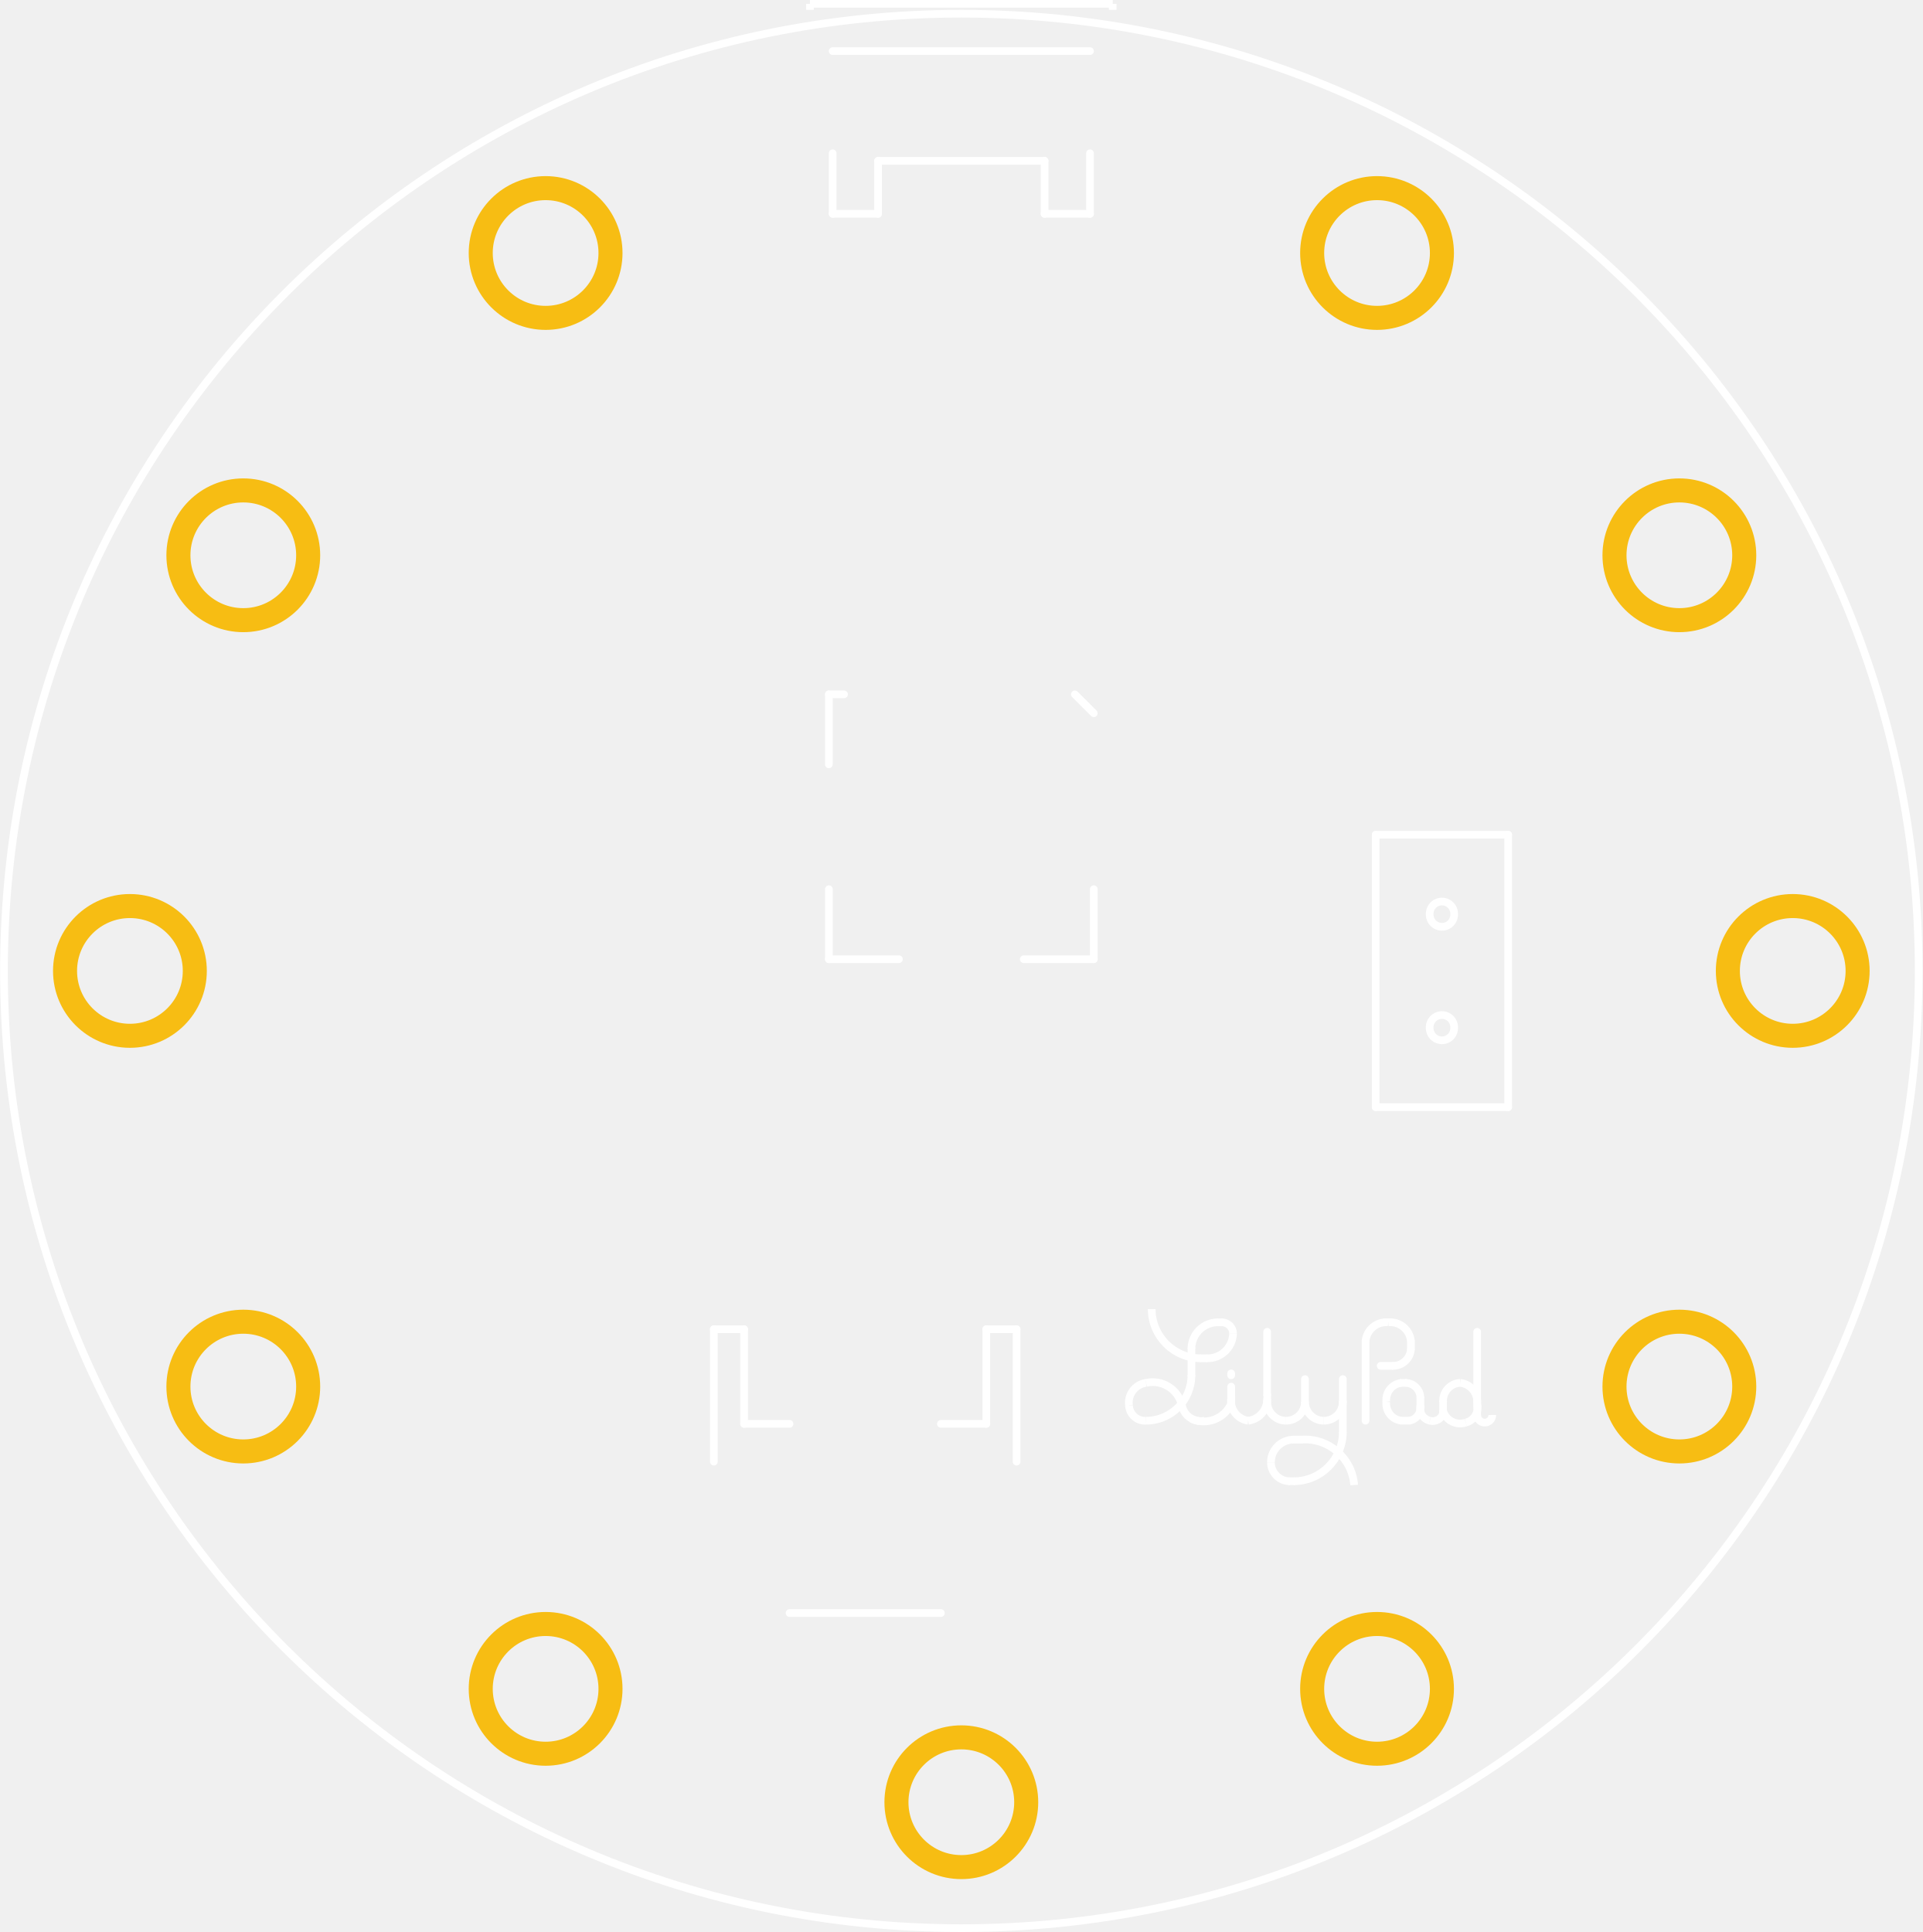
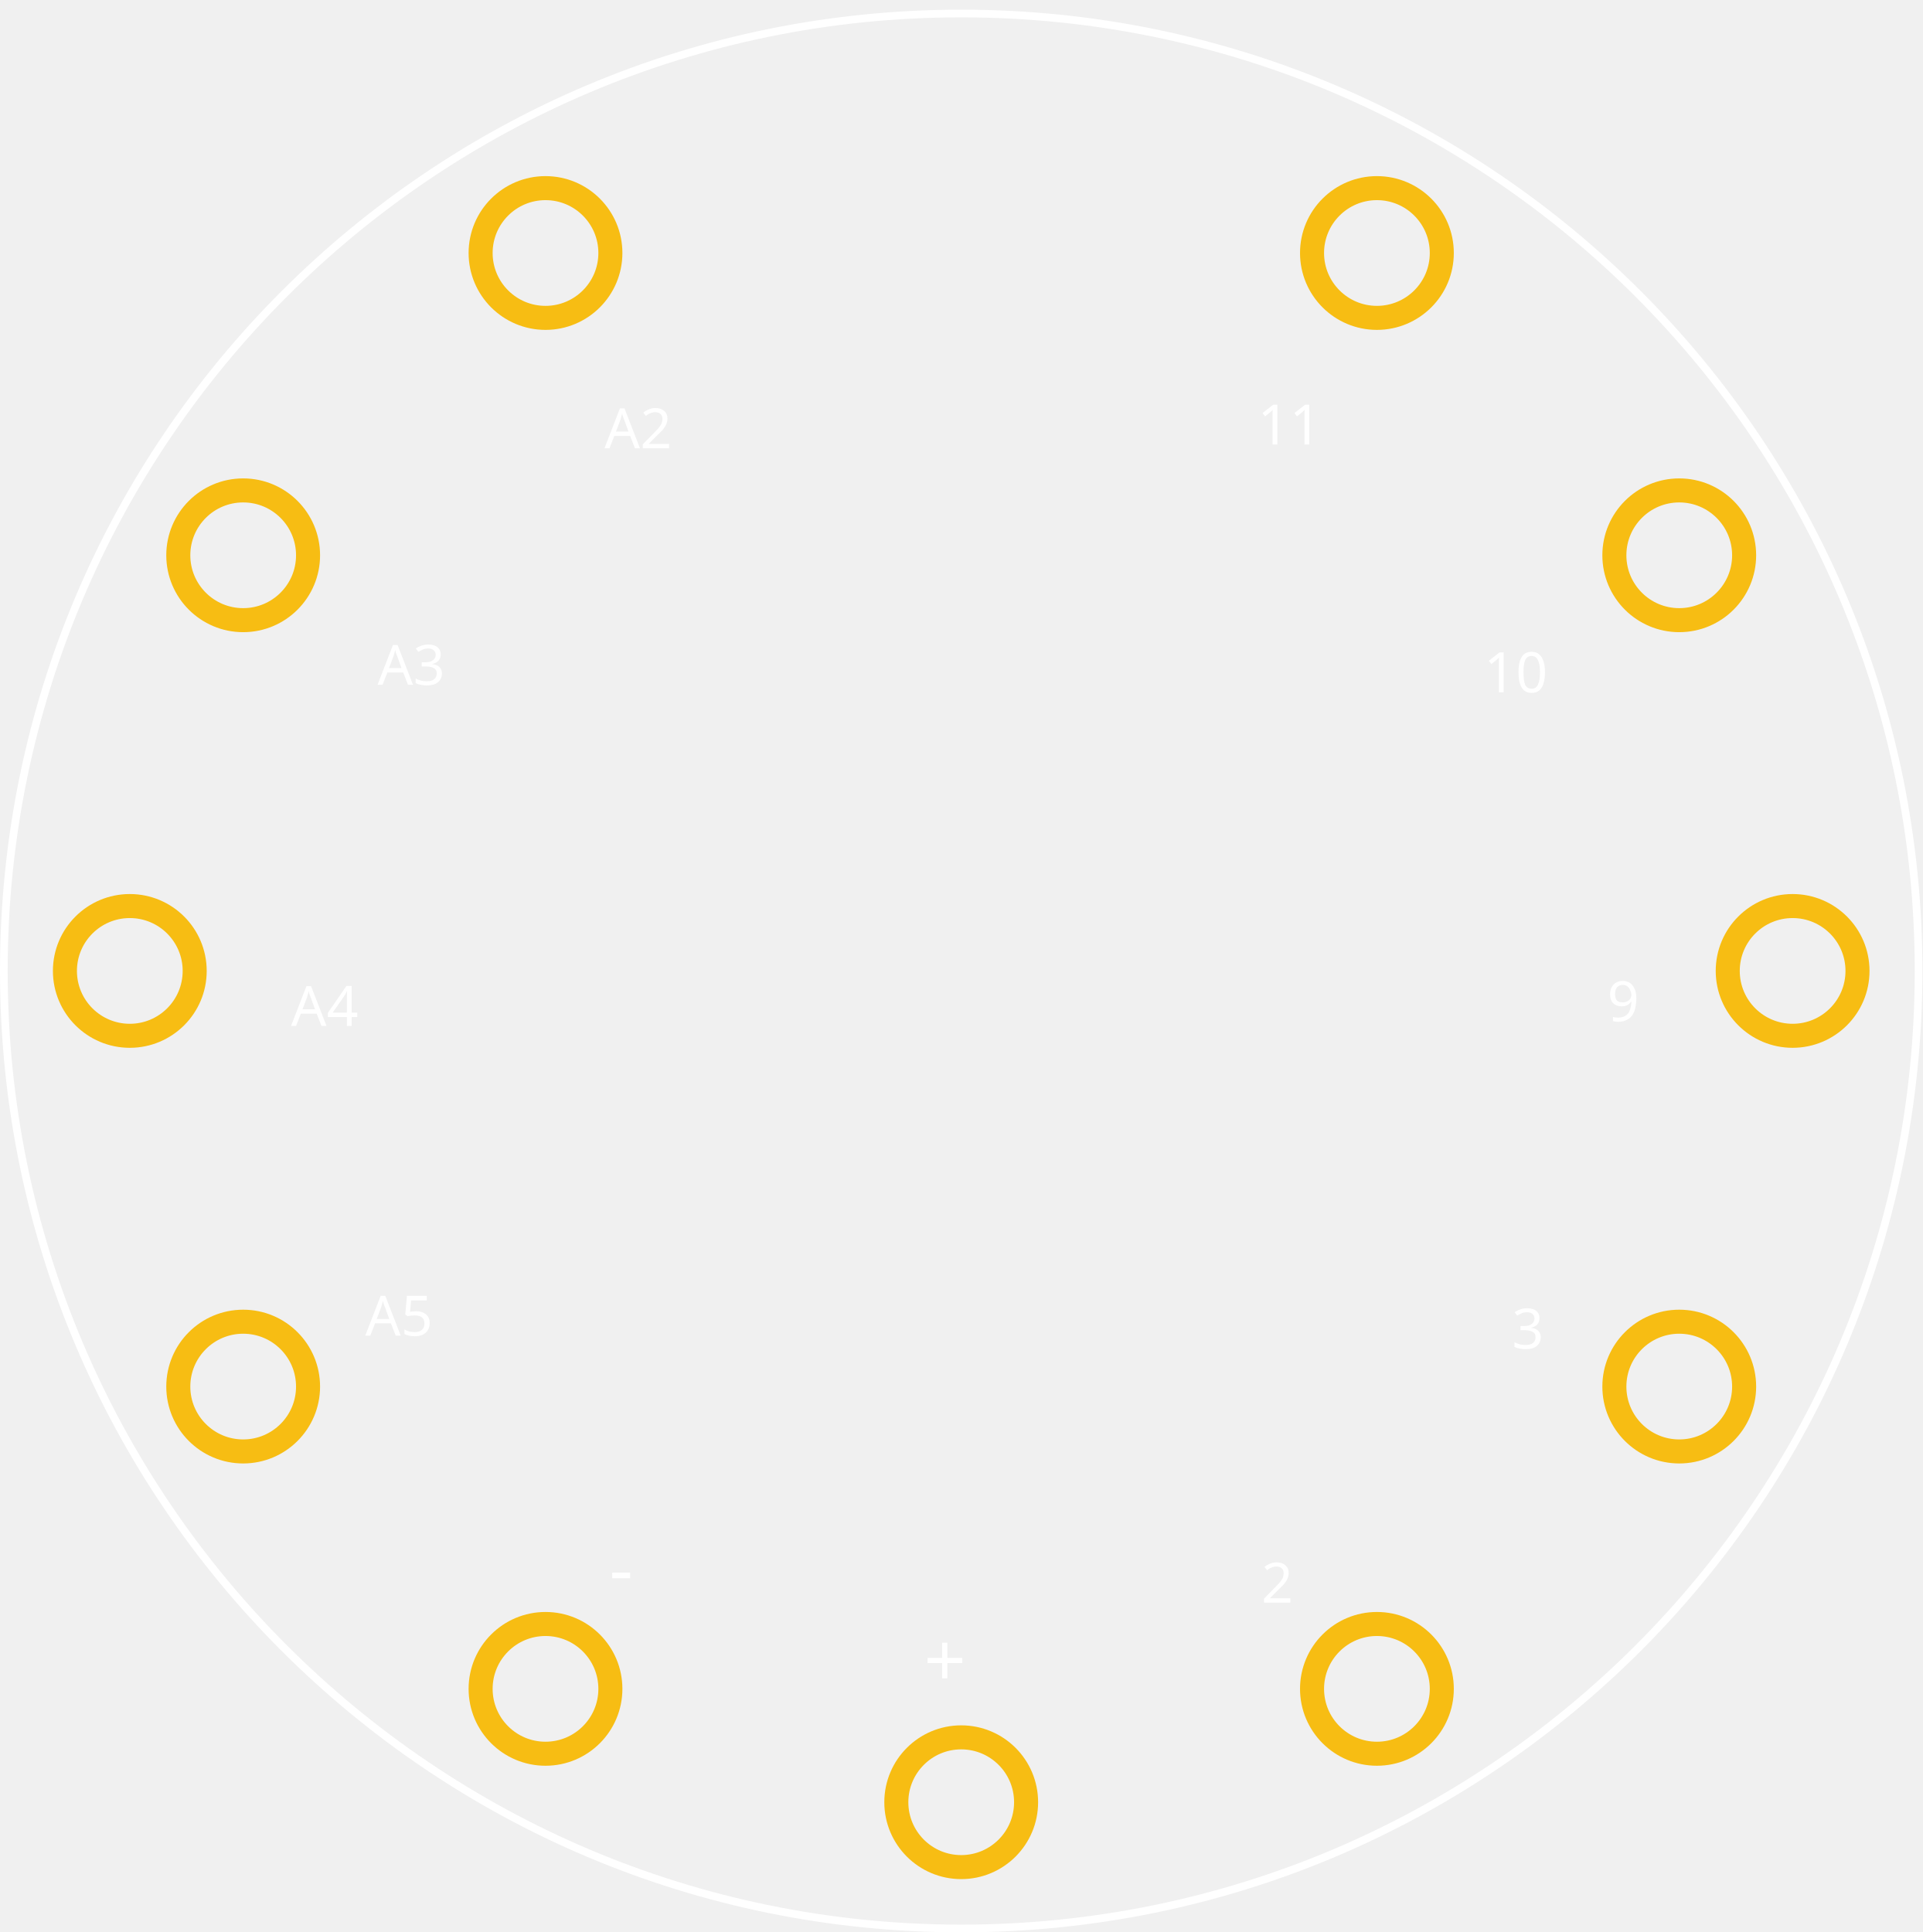
- <svg xmlns="http://www.w3.org/2000/svg" width="2in" x="0in" version="1.2" y="0in" height="2.01in" viewBox="0 0 144 144.738" baseProfile="tiny">
+ <svg xmlns="http://www.w3.org/2000/svg" version="1.1" id="Ebene_1" x="0px" y="0px" width="144px" height="144.738px" viewBox="0 0 144 144.738" enable-background="new 0 0 144 144.738" xml:space="preserve">
  <g id="silkscreen">
-     <path fill="none" stroke="white" stroke-width="0.576" d="M0.288,72.738a71.712,71.712,0,1,0,143.424,0,71.712,71.712,0,1,0,-143.424,0zM107.083,68.486a0.917,0.917,0,1,1,1.833,0,0.917,0.917,0,1,1,-1.833,0zM107.083,76.99a0.917,0.917,0,1,1,1.833,0,0.917,0.917,0,1,1,-1.833,0z" />
+     <path fill="none" stroke="#FFFFFF" stroke-width="0.576" d="M0.288,72.738c-0.014,39.605,32.082,71.723,71.688,71.736   s71.724-32.082,71.736-71.688c0-0.017,0-0.032,0-0.049C143.72,33.133,111.619,1.02,72.014,1.012S0.295,33.105,0.288,72.711   C0.288,72.719,0.288,72.729,0.288,72.738z" />
    <g>
      <g>
-     </g>
+ 			</g>
    </g>
    <g>
      <g>
-     </g>
+ 			</g>
    </g>
    <g>
      <g>
-     </g>
+ 			</g>
    </g>
    <g>
      <g>
-     </g>
+ 			</g>
    </g>
    <g>
      <g>
-     </g>
+ 			</g>
    </g>
    <g>
      <g>
-     </g>
+ 			</g>
    </g>
    <g>
      <g>
-     </g>
+ 			</g>
    </g>
    <g>
      <g>
-     </g>
+ 			</g>
    </g>
    <g>
      <g>
-     </g>
+ 			</g>
    </g>
    <g>
      <g>
-     </g>
+ 			</g>
    </g>
    <g>
      <g>
-     </g>
+ 			</g>
    </g>
    <g>
      <g>
-         <line stroke="white" stroke-linecap="round" y1="109.503" x1="76.139" y2="99.582" stroke-width="0.576" x2="76.139" />
-         <line stroke="white" stroke-linecap="round" y1="99.582" x1="76.139" y2="99.582" stroke-width="0.576" x2="73.871" />
-         <line stroke="white" stroke-linecap="round" y1="99.582" x1="73.871" y2="106.669" stroke-width="0.576" x2="73.871" />
-         <line stroke="white" stroke-linecap="round" y1="106.669" x1="73.871" y2="106.669" stroke-width="0.576" x2="70.469" />
-         <line stroke="white" stroke-linecap="round" y1="106.669" x1="59.131" y2="106.669" stroke-width="0.576" x2="55.729" />
-         <line stroke="white" stroke-linecap="round" y1="106.669" x1="55.729" y2="99.582" stroke-width="0.576" x2="55.729" />
-         <line stroke="white" stroke-linecap="round" y1="99.582" x1="55.729" y2="99.582" stroke-width="0.576" x2="53.461" />
-         <line stroke="white" stroke-linecap="round" y1="99.582" x1="53.461" y2="109.503" stroke-width="0.576" x2="53.461" />
-         <line stroke="white" stroke-linecap="round" y1="120.842" x1="59.131" y2="120.842" stroke-width="0.576" x2="70.469" />
-       </g>
+ 			</g>
    </g>
    <g>
      <g>
-         <line stroke="white" stroke-linecap="round" y1="82.943" x1="103.039" y2="82.943" stroke-width="0.576" x2="112.961" />
-         <line stroke="white" stroke-linecap="round" y1="82.943" x1="112.961" y2="62.534" stroke-width="0.576" x2="112.961" />
-         <line stroke="white" stroke-linecap="round" y1="62.534" x1="112.961" y2="62.534" stroke-width="0.576" x2="103.039" />
-         <line stroke="white" stroke-linecap="round" y1="62.534" x1="103.039" y2="82.943" stroke-width="0.576" x2="103.039" />
+         <text transform="matrix(1 0 0 1 27.3599 100.0613)" fill="#FFFFFF" font-family="'OCRA'" font-size="4.176">A5</text>
+       </g>
+       <g>
+         <text transform="matrix(1 0 0 1 21.7998 76.8611)" fill="#FFFFFF" font-family="'OCRA'" font-size="4.176">A4</text>
+       </g>
+       <g>
+         <text transform="matrix(1 0 0 1 28.2798 51.3025)" fill="#FFFFFF" font-family="'OCRA'" font-size="4.176">A3</text>
+       </g>
+       <g>
+         <text transform="matrix(1 0 0 1 45.2798 33.5818)" fill="#FFFFFF" font-family="'OCRA'" font-size="4.176">A2</text>
+       </g>
+       <g>
+         <text transform="matrix(1 0 0 1 94.1982 33.3025)" fill="#FFFFFF" font-family="'OCRA'" font-size="4.176">11</text>
+       </g>
+       <g>
+         <text transform="matrix(1 0 0 1 111.1504 51.8611)" fill="#FFFFFF" font-family="'OCRA'" font-size="4.176">10</text>
+       </g>
+       <g>
+         <text transform="matrix(1 0 0 1 120.4004 76.5017)" fill="#FFFFFF" font-family="'OCRA'" font-size="4.176">9</text>
+       </g>
+       <g>
+         <text transform="matrix(1 0 0 1 113.2549 101.0271)" fill="#FFFFFF" font-family="'OCRA'" font-size="4.176">3</text>
+       </g>
+       <g>
+         <text transform="matrix(1 0 0 1 94.4805 120.0613)" fill="#FFFFFF" font-family="'OCRA'" font-size="4.176">2</text>
+       </g>
+       <g>
+         <text transform="matrix(1 0 0 1 69.2002 126.3416)" fill="#FFFFFF" font-family="'OCRA'" font-size="5.512">+</text>
+       </g>
+       <g>
+         <text transform="matrix(1 0 0 1 45.6401 119.5017)" fill="#FFFFFF" font-family="'OCRA'" font-size="5.512">-</text>
+       </g>
+       <g>
+         <g>
+ 				</g>
+       </g>
+       <g>
+         <g>
+ 				</g>
+       </g>
+       <g>
+         <g>
+ 				</g>
+       </g>
+       <g>
+         <g>
+ 				</g>
+       </g>
+       <g>
+         <g>
+ 				</g>
+       </g>
+       <g>
+         <g>
+ 				</g>
+       </g>
+       <g>
+         <g>
+ 				</g>
+       </g>
+       <g>
+         <g>
+ 				</g>
+       </g>
+       <g>
+         <g>
+ 				</g>
+       </g>
+       <g>
+         <g>
+ 				</g>
+       </g>
+       <g>
+         <g>
+ 				</g>
+       </g>
+       <g>
+         <g>
+ 				</g>
+       </g>
+       <g>
+         <g>
+ 				</g>
+       </g>
+       <g>
+         <g>
+ 				</g>
+       </g>
+       <g>
+         <g>
+ 				</g>
+       </g>
+       <g>
+         <g>
+ 				</g>
      </g>
    </g>
-     <g>
-       <g>
-     </g>
-     </g>
-     <g>
-       <g>
-         <line stroke="white" stroke-linecap="round" y1="106.434" x1="102.277" y2="100.481" stroke-width="0.576" x2="102.277" />
-         <path fill="none" stroke="white" stroke-width="0.576" d="M103.977,99.063A1.565,1.565,0,0,0,102.277,100.481" />
-         <path fill="none" stroke="white" stroke-width="0.576" d="M105.679,100.481A1.566,1.566,0,0,0,103.977,99.063" />
-         <line stroke="white" stroke-linecap="round" y1="100.481" x1="105.679" y2="101.048" stroke-width="0.576" x2="105.679" />
-         <path fill="none" stroke="white" stroke-width="0.576" d="M104.261,102.324A1.349,1.349,0,0,0,105.679,101.048" />
-         <line stroke="white" stroke-linecap="round" y1="102.324" x1="104.261" y2="102.324" stroke-width="0.576" x2="103.411" />
-         <path fill="none" stroke="white" stroke-width="0.576" d="M105.537,106.434A1.002,1.002,0,0,0,106.387,105.3" />
-         <line stroke="white" stroke-linecap="round" y1="106.434" x1="105.537" y2="106.434" stroke-width="0.576" x2="104.97" />
-         <path fill="none" stroke="white" stroke-width="0.576" d="M103.836,105.016A1.283,1.283,0,0,0,104.97,106.434" />
-         <path fill="none" stroke="white" stroke-width="0.576" d="M104.97,103.599A1.283,1.283,0,0,0,103.836,105.016" />
-         <line stroke="white" stroke-linecap="round" y1="103.599" x1="104.97" y2="103.599" stroke-width="0.576" x2="105.253" />
-         <path fill="none" stroke="white" stroke-width="0.576" d="M106.387,104.733A1.134,1.134,0,0,0,105.253,103.599" />
-         <line stroke="white" stroke-linecap="round" y1="104.733" x1="106.387" y2="105.3" stroke-width="0.576" x2="106.387" />
-         <path fill="none" stroke="white" stroke-width="0.576" d="M106.387,105.3A0.945,0.945,0,0,0,107.096,106.434" />
-         <path fill="none" stroke="white" stroke-width="0.576" d="M107.096,106.434A0.808,0.808,0,0,0,108.088,105.867" />
-         <line stroke="white" stroke-linecap="round" y1="105.867" x1="108.088" y2="105.725" stroke-width="0.576" x2="108.088" />
-         <line stroke="white" stroke-linecap="round" y1="105.725" x1="108.088" y2="105.016" stroke-width="0.576" x2="108.088" />
-         <path fill="none" stroke="white" stroke-width="0.576" d="M109.364,103.599A1.348,1.348,0,0,0,108.088,105.016" />
-         <path fill="none" stroke="white" stroke-width="0.576" d="M110.639,105.158A1.424,1.424,0,0,0,109.364,103.599" />
-         <path fill="none" stroke="white" stroke-width="0.576" d="M110.639,105.725A1.169,1.169,0,0,0,110.639,105.158" />
-         <path fill="none" stroke="white" stroke-width="0.576" d="M109.788,106.576A1.169,1.169,0,0,0,110.639,105.725" />
-         <path fill="none" stroke="white" stroke-width="0.576" d="M108.088,105.725A1.345,1.345,0,0,0,109.788,106.576" />
-         <line stroke="white" stroke-linecap="round" y1="105.725" x1="110.639" y2="106.008" stroke-width="0.576" x2="110.639" />
-         <path fill="none" stroke="white" stroke-width="0.576" d="M110.639,106.008A0.567,0.567,0,0,0,111.206,106.576" />
-         <path fill="none" stroke="white" stroke-width="0.576" d="M111.206,106.576A0.567,0.567,0,0,0,111.773,106.008" />
-         <line stroke="white" stroke-linecap="round" y1="105.442" x1="110.639" y2="99.773" stroke-width="0.576" x2="110.639" />
-         <line stroke="white" stroke-linecap="round" y1="103.032" x1="92.214" y2="102.89" stroke-width="0.576" x2="92.214" />
-         <path fill="none" stroke="white" stroke-width="0.576" d="M86.261,98.071A3.685,3.685,0,0,0,89.946,101.757" />
-         <line stroke="white" stroke-linecap="round" y1="101.757" x1="89.946" y2="101.757" stroke-width="0.576" x2="90.371" />
-         <path fill="none" stroke="white" stroke-width="0.576" d="M90.371,101.757A1.915,1.915,0,0,0,92.356,99.914" />
-         <path fill="none" stroke="white" stroke-width="0.576" d="M92.356,99.914A0.85,0.85,0,0,0,91.505,99.063" />
-         <path fill="none" stroke="white" stroke-width="0.576" d="M88.529,105.3A2.252,2.252,0,0,0,85.836,103.599" />
-         <line stroke="white" stroke-linecap="round" y1="99.063" x1="91.222" y2="99.063" stroke-width="0.576" x2="91.505" />
-         <path fill="none" stroke="white" stroke-width="0.576" d="M91.222,99.063A1.984,1.984,0,0,0,89.237,101.048" />
-         <path fill="none" stroke="white" stroke-width="0.576" d="M85.836,103.599A1.503,1.503,0,0,0,84.56,105.3" />
-         <line stroke="white" stroke-linecap="round" y1="103.032" x1="89.237" y2="101.048" stroke-width="0.576" x2="89.237" />
-         <path fill="none" stroke="white" stroke-width="0.576" d="M85.836,106.434A3.402,3.402,0,0,0,89.237,103.032" />
-         <path fill="none" stroke="white" stroke-width="0.576" d="M84.56,105.3A1.207,1.207,0,0,0,85.836,106.434" />
-         <path fill="none" stroke="white" stroke-width="0.576" d="M89.237,106.292A2.252,2.252,0,0,0,92.214,105.158" />
-         <line stroke="white" stroke-linecap="round" y1="104.733" x1="92.214" y2="103.882" stroke-width="0.576" x2="92.214" />
-         <line stroke="white" stroke-linecap="round" y1="104.733" x1="92.214" y2="105.158" stroke-width="0.576" x2="92.214" />
-         <line stroke="white" stroke-linecap="round" y1="104.45" x1="94.907" y2="99.773" stroke-width="0.576" x2="94.907" />
-         <path fill="none" stroke="white" stroke-width="0.576" d="M92.214,104.733A1.503,1.503,0,0,0,93.489,106.434" />
-         <path fill="none" stroke="white" stroke-width="0.576" d="M93.489,106.434A1.618,1.618,0,0,0,94.907,104.874" />
-         <path fill="none" stroke="white" stroke-width="0.576" d="M94.907,104.874A2.772,2.772,0,0,0,94.907,104.45" />
-         <line stroke="white" stroke-linecap="round" y1="105.016" x1="94.907" y2="104.874" stroke-width="0.576" x2="94.907" />
-         <path fill="none" stroke="white" stroke-width="0.576" d="M94.907,105.016A1.417,1.417,0,0,0,96.324,106.434" />
-         <path fill="none" stroke="white" stroke-width="0.576" d="M96.324,106.434A1.417,1.417,0,0,0,97.741,105.016" />
-         <line stroke="white" stroke-linecap="round" y1="105.016" x1="97.741" y2="103.316" stroke-width="0.576" x2="97.741" />
-         <path fill="none" stroke="white" stroke-width="0.576" d="M97.741,105.016A1.417,1.417,0,0,0,99.158,106.434" />
-         <path fill="none" stroke="white" stroke-width="0.576" d="M101.426,111.253A3.696,3.696,0,0,0,97.458,107.851" />
-         <path fill="none" stroke="white" stroke-width="0.576" d="M99.158,106.434A1.417,1.417,0,0,0,100.576,105.016" />
-         <line stroke="white" stroke-linecap="round" y1="105.016" x1="100.576" y2="103.316" stroke-width="0.576" x2="100.576" />
-         <line stroke="white" stroke-linecap="round" y1="107.284" x1="100.576" y2="105.016" stroke-width="0.576" x2="100.576" />
-         <line stroke="white" stroke-linecap="round" y1="107.851" x1="96.891" y2="107.851" stroke-width="0.576" x2="97.458" />
-         <path fill="none" stroke="white" stroke-width="0.576" d="M96.891,107.851A1.701,1.701,0,0,0,95.191,109.552" />
-         <path fill="none" stroke="white" stroke-width="0.576" d="M96.891,110.969A3.685,3.685,0,0,0,100.576,107.284" />
-         <line stroke="white" stroke-linecap="round" y1="110.969" x1="96.607" y2="110.969" stroke-width="0.576" x2="96.891" />
-         <path fill="none" stroke="white" stroke-width="0.576" d="M95.191,109.552A1.417,1.417,0,0,0,96.607,110.969" />
-         <path fill="none" stroke="white" stroke-width="0.576" d="M88.529,105.3A1.445,1.445,0,0,0,90.23,106.434" />
-       </g>
-     </g>
-     <g>
-       <g>
-         <line stroke="white" stroke-linecap="round" y1="66.615" x1="62.079" y2="71.86" stroke-width="0.576" x2="62.079" />
-         <line stroke="white" stroke-linecap="round" y1="71.86" x1="67.323" y2="71.86" stroke-width="0.576" x2="62.079" />
-         <line stroke="white" stroke-linecap="round" y1="57.261" x1="62.079" y2="52.017" stroke-width="0.576" x2="62.079" />
-         <line stroke="white" stroke-linecap="round" y1="52.017" x1="62.079" y2="52.017" stroke-width="0.576" x2="63.213" />
-         <line stroke="white" stroke-linecap="round" y1="71.86" x1="76.677" y2="71.86" stroke-width="0.576" x2="81.922" />
-         <line stroke="white" stroke-linecap="round" y1="71.86" x1="81.922" y2="66.615" stroke-width="0.576" x2="81.922" />
-         <line stroke="white" stroke-linecap="round" y1="53.434" x1="81.922" y2="52.017" stroke-width="0.576" x2="80.504" />
-       </g>
-     </g>
-     <g>
-       <g>
-         <line stroke="white" stroke-linecap="round" y1="11.482" x1="81.638" y2="16.017" stroke-width="0.576" x2="81.638" />
-         <line stroke="white" stroke-linecap="round" y1="16.017" x1="81.638" y2="16.017" stroke-width="0.576" x2="78.236" />
-         <line stroke="white" stroke-linecap="round" y1="16.017" x1="62.362" y2="16.017" stroke-width="0.576" x2="65.764" />
-         <line stroke="white" stroke-linecap="round" y1="11.482" x1="62.362" y2="16.017" stroke-width="0.576" x2="62.362" />
-         <line stroke="white" stroke-linecap="round" y1="3.828" x1="81.638" y2="3.828" stroke-width="0.576" x2="62.362" />
-         <line stroke="white" stroke-linecap="round" y1="16.017" x1="78.236" y2="12.049" stroke-width="0.576" x2="78.236" />
-         <line stroke="white" stroke-linecap="round" y1="12.049" x1="78.236" y2="12.049" stroke-width="0.576" x2="65.764" />
-         <line stroke="white" stroke-linecap="round" y1="12.049" x1="65.764" y2="16.017" stroke-width="0.576" x2="65.764" />
-       </g>
-     </g>
-     <line fill="none" stroke="white" fill-opacity="1" y1="0.288" x1="60.661" y2="0.288" stroke-width="0.576" x2="83.339" />
-     <line fill="none" stroke="white" fill-opacity="1" y1="0.738" x1="60.661" y2="0.288" stroke-width="0.576" x2="60.661" />
-     <line fill="none" stroke="white" fill-opacity="1" y1="0.738" x1="83.339" y2="0.288" stroke-width="0.576" x2="83.339" />
  </g>
  <g id="copper1">
    <g id="copper0">
-       <circle fill="none" cx="40.861" cy="126.523" connectorname="GND" stroke="#F7BD13" r="4.86" id="connector1pad" stroke-width="1.8" />
-       <circle fill="none" cx="40.861" cy="18.954" connectorname="N$17" stroke="#F7BD13" r="4.86" id="connector2pad" stroke-width="1.8" />
-       <circle fill="none" cx="18.215" cy="41.6" connectorname="N$16" stroke="#F7BD13" r="4.86" id="connector3pad" stroke-width="1.8" />
-       <circle fill="none" cx="9.723" cy="72.738" connectorname="N$15" stroke="#F7BD13" r="4.86" id="connector4pad" stroke-width="1.8" />
-       <circle fill="none" cx="18.215" cy="103.877" connectorname="N$14" stroke="#F7BD13" r="4.86" id="connector5pad" stroke-width="1.8" />
-       <circle fill="none" cx="103.139" cy="126.523" connectorname="N$12" stroke="#F7BD13" r="4.86" id="connector24pad" stroke-width="1.8" />
-       <circle fill="none" cx="125.785" cy="103.877" connectorname="N$13" stroke="#F7BD13" r="4.86" id="connector25pad" stroke-width="1.8" />
-       <circle fill="none" cx="134.277" cy="72.738" connectorname="N$11" stroke="#F7BD13" r="4.86" id="connector26pad" stroke-width="1.8" />
-       <circle fill="none" cx="125.785" cy="41.6" connectorname="N$10" stroke="#F7BD13" r="4.86" id="connector27pad" stroke-width="1.8" />
-       <circle fill="none" cx="103.139" cy="18.954" connectorname="1" stroke="#F7BD13" r="4.86" id="connector28pad" stroke-width="1.8" />
-       <circle fill="none" cx="72" cy="135.016" connectorname="3.3V" stroke="#F7BD13" r="4.86" id="connector0pad" stroke-width="1.8" />
+       <circle id="connector1pad" fill="none" stroke="#F7BD13" stroke-width="1.8" cx="40.861" cy="126.523" r="4.86" />
+       <circle id="connector2pad" fill="none" stroke="#F7BD13" stroke-width="1.8" cx="40.861" cy="18.954" r="4.86" />
+       <circle id="connector3pad" fill="none" stroke="#F7BD13" stroke-width="1.8" cx="18.215" cy="41.6" r="4.86" />
+       <circle id="connector4pad" fill="none" stroke="#F7BD13" stroke-width="1.8" cx="9.723" cy="72.738" r="4.86" />
+       <circle id="connector5pad" fill="none" stroke="#F7BD13" stroke-width="1.8" cx="18.215" cy="103.877" r="4.86" />
+       <circle id="connector24pad" fill="none" stroke="#F7BD13" stroke-width="1.8" cx="103.139" cy="126.523" r="4.86" />
+       <circle id="connector25pad" fill="none" stroke="#F7BD13" stroke-width="1.8" cx="125.785" cy="103.877" r="4.86" />
+       <circle id="connector26pad" fill="none" stroke="#F7BD13" stroke-width="1.8" cx="134.277" cy="72.738" r="4.86" />
+       <circle id="connector27pad" fill="none" stroke="#F7BD13" stroke-width="1.8" cx="125.785" cy="41.6" r="4.86" />
+       <circle id="connector28pad" fill="none" stroke="#F7BD13" stroke-width="1.8" cx="103.139" cy="18.954" r="4.86" />
+       <circle id="connector0pad" fill="none" stroke="#F7BD13" stroke-width="1.8" cx="72" cy="135.016" r="4.86" />
    </g>
  </g>
</svg>
